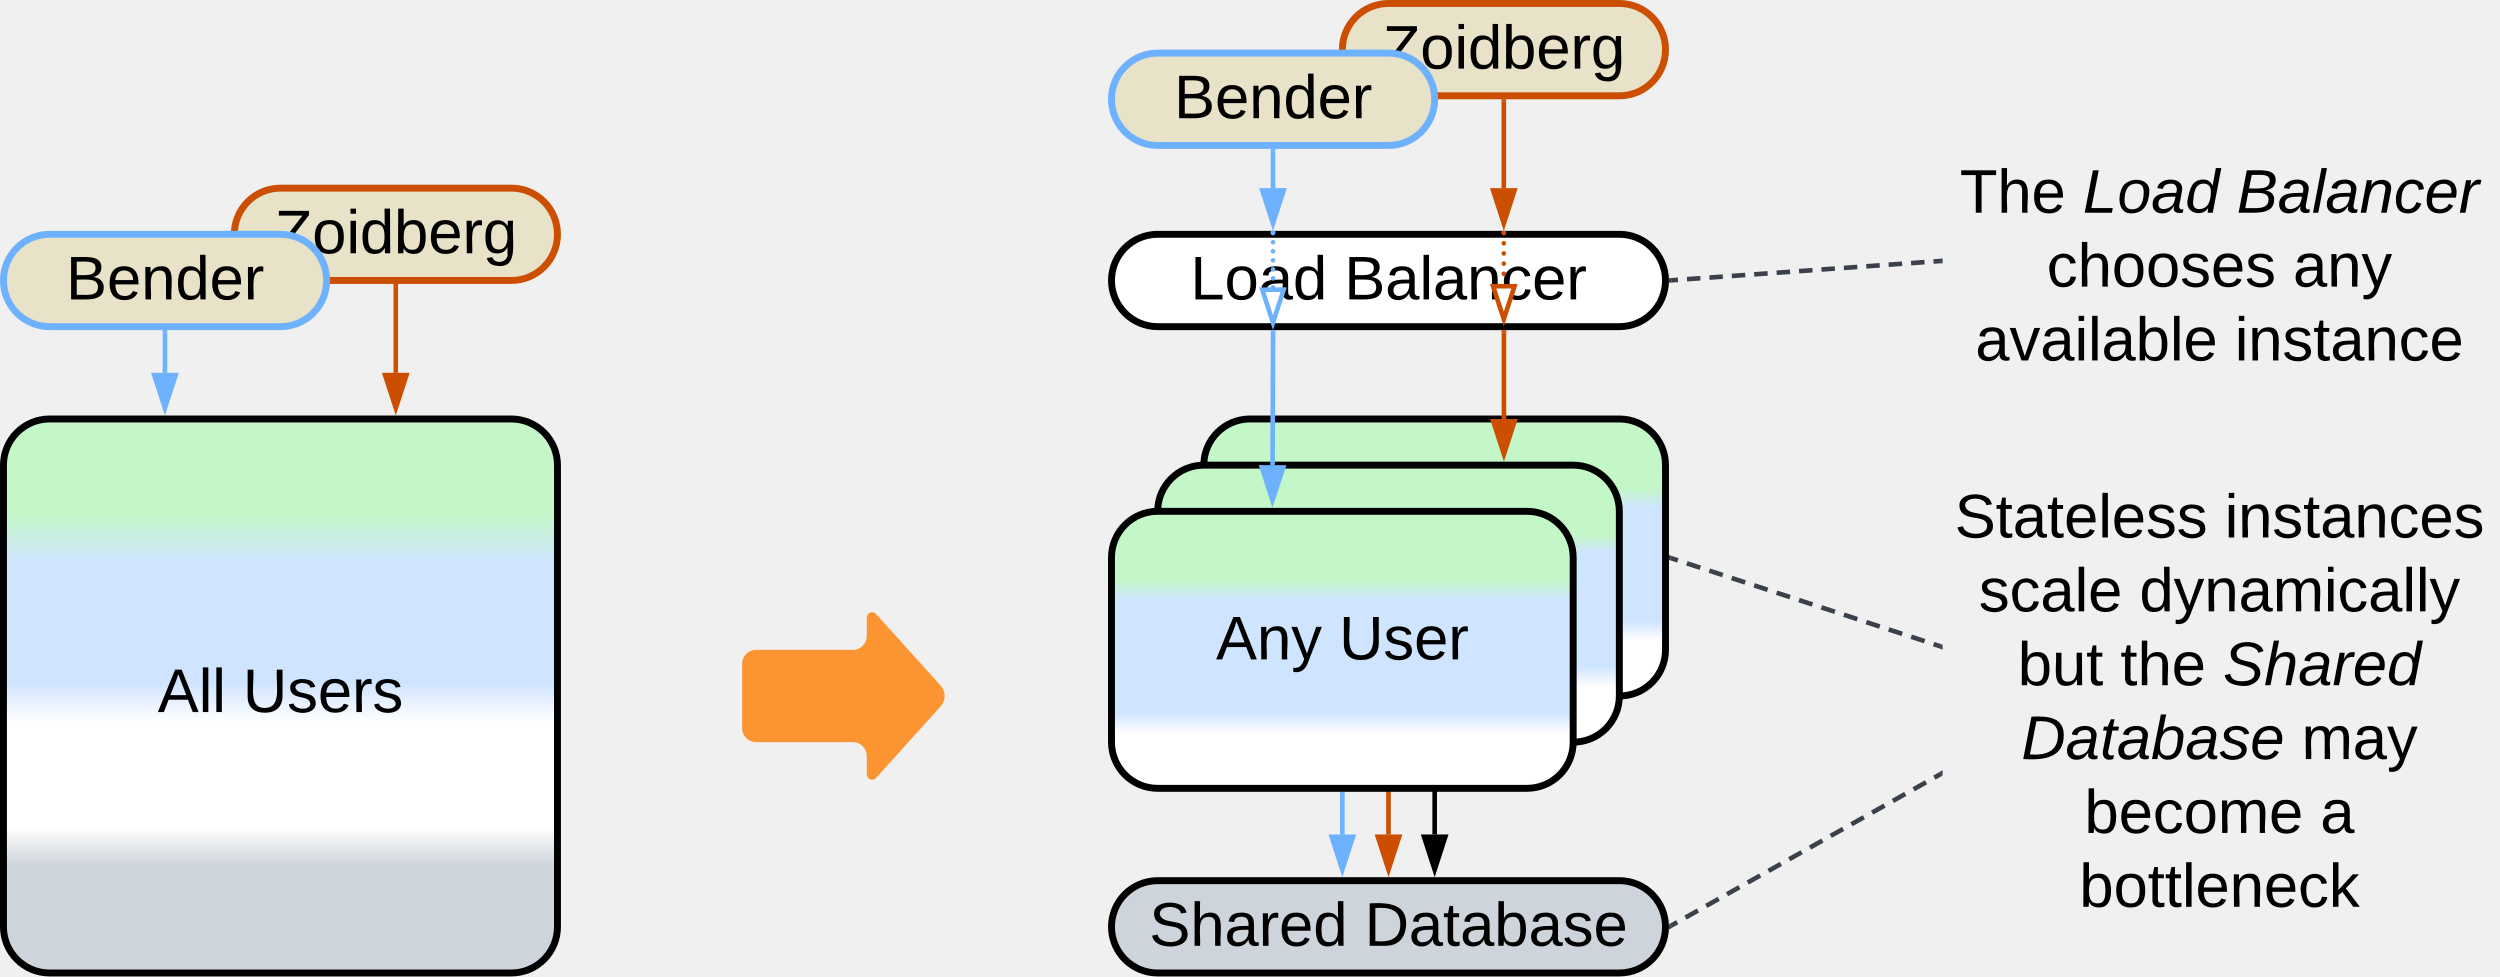
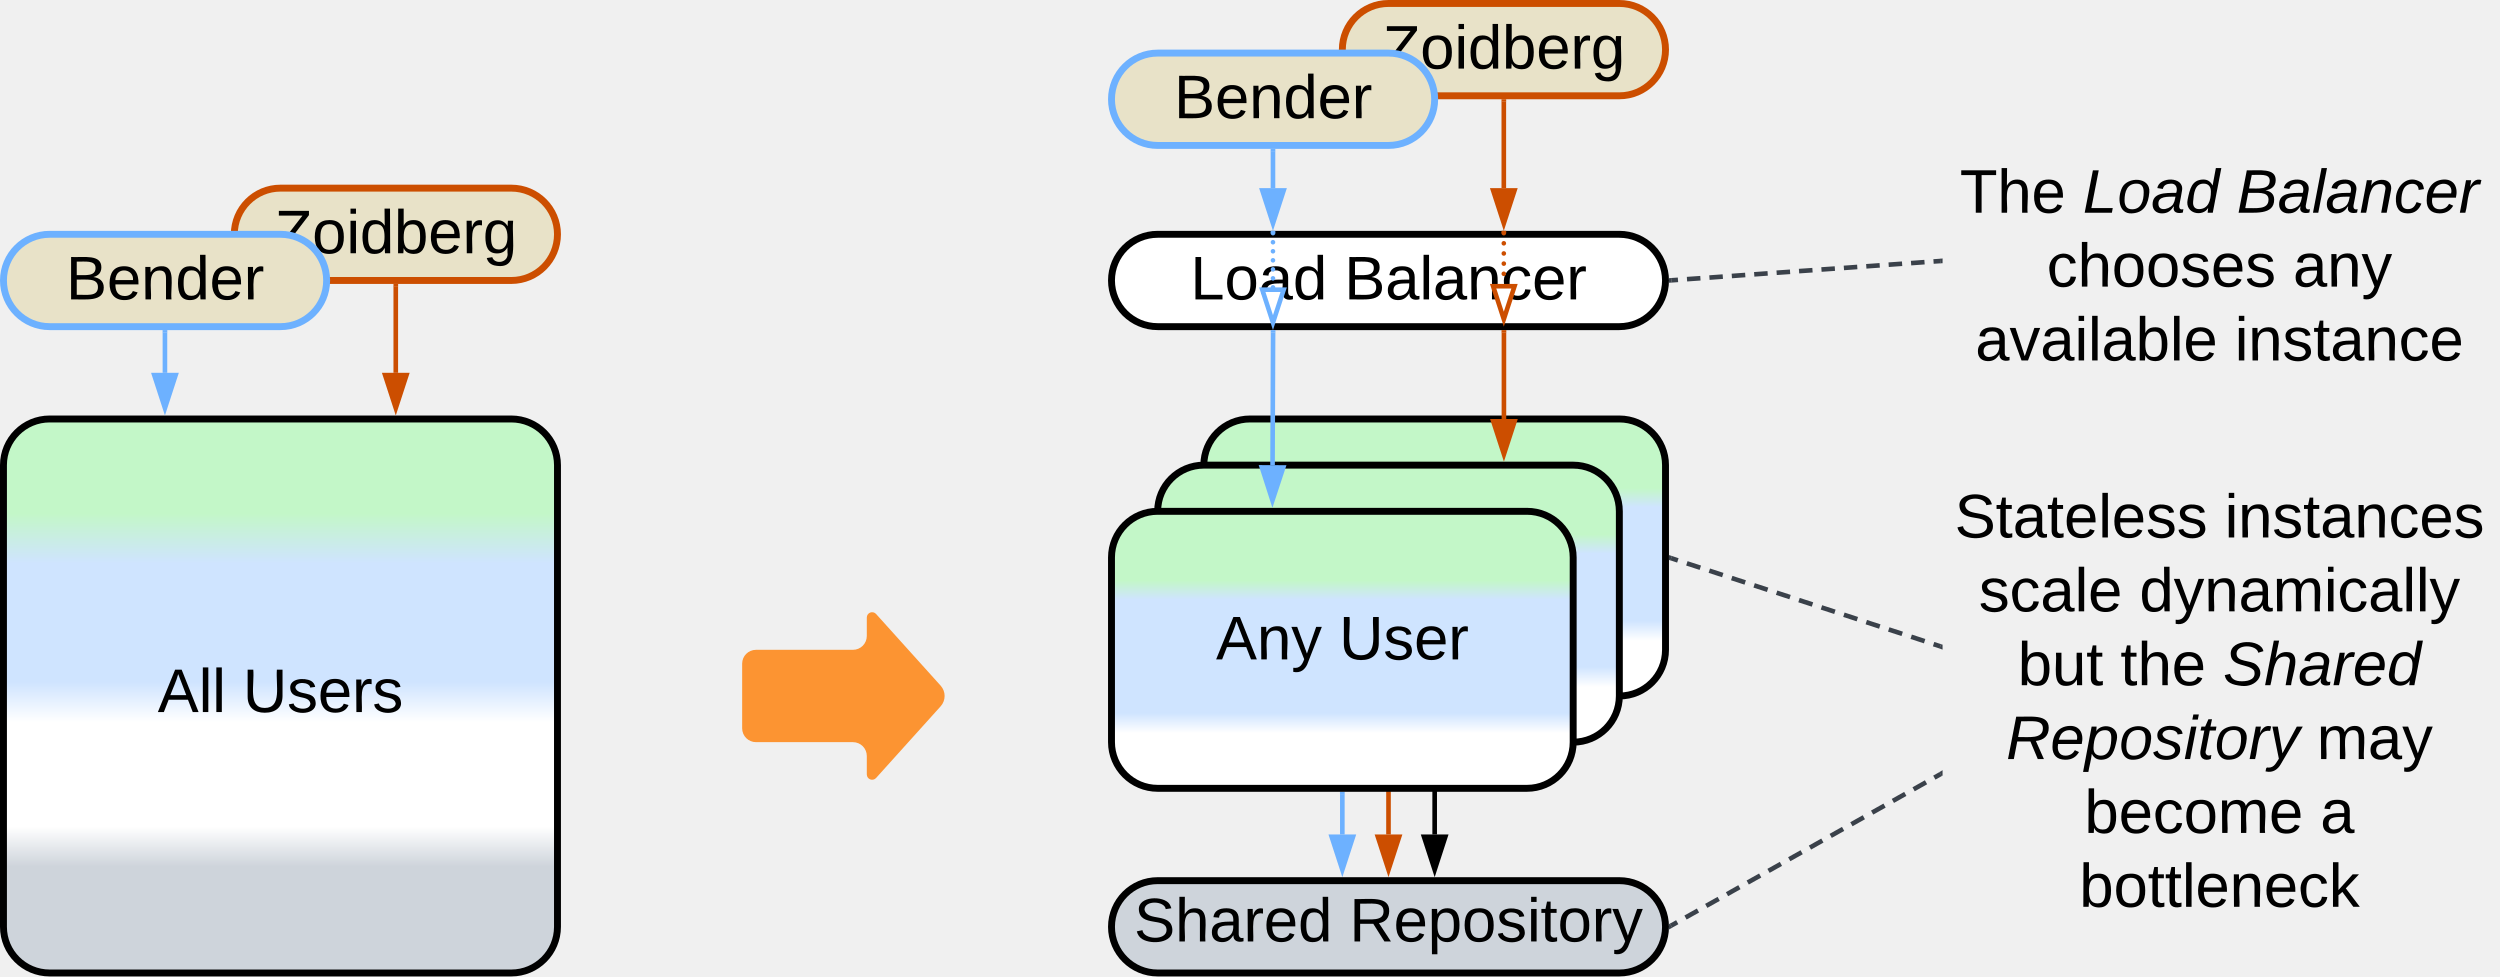
<svg xmlns="http://www.w3.org/2000/svg" xmlns:ns1="lucid" xmlns:xlink="http://www.w3.org/1999/xlink" width="1083" height="423">
  <g transform="translate(-278.5 -378.5)" ns1:page-tab-id="0_0">
    <path d="M860 722.5V740" stroke="#6db1ff" stroke-width="2" fill="none" />
    <path d="M860.98 722.53H859v-1.03H861z" stroke="#6db1ff" stroke-width=".05" fill="#6db1ff" />
    <path d="M860 755.26L855.37 741h9.26z" stroke="#6db1ff" stroke-width="2" fill="#6db1ff" />
    <path d="M900 682.5V740" stroke="#000" stroke-width="2" fill="none" />
    <path d="M900.98 682.53H899v-1.03H901z" stroke="#000" stroke-width=".05" />
    <path d="M900 755.26L895.37 741h9.26z" stroke="#000" stroke-width="2" />
    <path d="M880 702.5V740" stroke="#cc4e00" stroke-width="2" fill="none" />
    <path d="M880.98 702.53H879v-1.03H881z" stroke="#cc4e00" stroke-width=".05" fill="#cc4e00" />
    <path d="M880 755.26L875.37 741h9.26z" stroke="#cc4e00" stroke-width="2" fill="#cc4e00" />
    <path d="M280 580a20 20 0 0 1 20-20h200a20 20 0 0 1 20 20v200a20 20 0 0 1-20 20H300a20 20 0 0 1-20-20z" stroke="#000" stroke-width="3" fill="url(#a)" />
    <use xlink:href="#b" transform="matrix(1,0,0,1,285,565) translate(61.81481 121.9583)" />
    <use xlink:href="#c" transform="matrix(1,0,0,1,285,565) translate(98.7037 121.9583)" />
    <path d="M800 580a20 20 0 0 1 20-20h160a20 20 0 0 1 20 20v80a20 20 0 0 1-20 20H820a20 20 0 0 1-20-20z" stroke="#000" stroke-width="3" fill="url(#d)" />
    <path d="M780 600a20 20 0 0 1 20-20h160a20 20 0 0 1 20 20v80a20 20 0 0 1-20 20H800a20 20 0 0 1-20-20z" stroke="#000" stroke-width="3" fill="url(#e)" />
    <path d="M760 620a20 20 0 0 1 20-20h160a20 20 0 0 1 20 20v80a20 20 0 0 1-20 20H780a20 20 0 0 1-20-20z" stroke="#000" stroke-width="3" fill="url(#f)" />
    <use xlink:href="#g" transform="matrix(1,0,0,1,765,605) translate(40.25926 59.14583)" />
    <use xlink:href="#h" transform="matrix(1,0,0,1,765,605) translate(93.59259 59.14583)" />
    <path d="M600 666a6 6 0 0 1 6-6h42a6 6 0 0 0 6-6v-8a2.3 2.3 0 0 1 4-1.54l28 31.08a6.67 6.67 0 0 1 0 8.92l-28 31.08a2.3 2.3 0 0 1-4-1.54v-8a6 6 0 0 0-6-6h-42a6 6 0 0 1-6-6z" fill="#fc9432" />
    <path d="M1120 585a6 6 0 0 1 6-6h228a6 6 0 0 1 6 6v190a6 6 0 0 1-6 6h-228a6 6 0 0 1-6-6z" stroke="#000" stroke-opacity="0" stroke-width="3" fill="#fff" fill-opacity="0" />
    <use xlink:href="#i" transform="matrix(1,0,0,1,1125,584) translate(0.2592593 27.33333)" />
    <use xlink:href="#j" transform="matrix(1,0,0,1,1125,584) translate(117.2222 27.33333)" />
    <use xlink:href="#k" transform="matrix(1,0,0,1,1125,584) translate(10.74074 59.33333)" />
    <use xlink:href="#l" transform="matrix(1,0,0,1,1125,584) translate(80.2963 59.33333)" />
    <use xlink:href="#m" transform="matrix(1,0,0,1,1125,584) translate(27.62963 91.33333)" />
    <use xlink:href="#n" transform="matrix(1,0,0,1,1125,584) translate(72.07407 91.33333)" />
    <use xlink:href="#o" transform="matrix(1,0,0,1,1125,584) translate(116.5185 91.33333)" />
-     <use xlink:href="#p" transform="matrix(1,0,0,1,1125,584) translate(29.14815 123.3333)" />
-     <use xlink:href="#q" transform="matrix(1,0,0,1,1125,584) translate(150.5556 123.3333)" />
+     <use xlink:href="#p" transform="matrix(1,0,0,1,1125,584) translate(22.55556 123.3333)" />
+     <use xlink:href="#q" transform="matrix(1,0,0,1,1125,584) translate(157.1481 123.3333)" />
    <use xlink:href="#r" transform="matrix(1,0,0,1,1125,584) translate(56.51852 155.3333)" />
    <use xlink:href="#s" transform="matrix(1,0,0,1,1125,584) translate(158.6667 155.3333)" />
    <use xlink:href="#t" transform="matrix(1,0,0,1,1125,584) translate(54.2963 187.3333)" />
    <path d="M380 480a20 20 0 0 1 20-20h100a20 20 0 0 1 20 20 20 20 0 0 1-20 20H400a20 20 0 0 1-20-20z" stroke="#cc4e00" stroke-width="3" fill="#e8e2c8" />
    <use xlink:href="#u" transform="matrix(1,0,0,1,385,465) translate(12.52352 23.20833)" />
    <path d="M280 500a20 20 0 0 1 20-20h100a20 20 0 0 1 20 20 20 20 0 0 1-20 20H300a20 20 0 0 1-20-20z" stroke="#6db1ff" stroke-width="3" fill="#e8e2c8" />
    <use xlink:href="#v" transform="matrix(1,0,0,1,285,485) translate(22.07907 23.20833)" />
    <path d="M349.95 522.5V540" stroke="#6db1ff" stroke-width="2" fill="none" />
    <path d="M350.93 522.53h-1.95v-1.03h1.95z" stroke="#6db1ff" stroke-width=".05" fill="#6db1ff" />
    <path d="M349.95 555.26L345.32 541h9.27z" stroke="#6db1ff" stroke-width="2" fill="#6db1ff" />
    <path d="M449.95 502.5V540" stroke="#cc4e00" stroke-width="2" fill="none" />
    <path d="M450.93 502.53h-1.95v-1.03h1.95z" stroke="#cc4e00" stroke-width=".05" fill="#cc4e00" />
    <path d="M449.95 555.26L445.32 541h9.27z" stroke="#cc4e00" stroke-width="2" fill="#cc4e00" />
    <path d="M860 400a20 20 0 0 1 20-20h100a20 20 0 0 1 20 20 20 20 0 0 1-20 20H880a20 20 0 0 1-20-20z" stroke="#cc4e00" stroke-width="3" fill="#e8e2c8" />
    <use xlink:href="#u" transform="matrix(1,0,0,1,865,385) translate(12.52352 23.20833)" />
    <path d="M760 421.5a20 20 0 0 1 20-20h100a20 20 0 0 1 20 20 20 20 0 0 1-20 20H780a20 20 0 0 1-20-20z" stroke="#6db1ff" stroke-width="3" fill="#e8e2c8" />
    <use xlink:href="#v" transform="matrix(1,0,0,1,765,406.5) translate(22.07907 23.20833)" />
    <path d="M829.95 444v16" stroke="#6db1ff" stroke-width="2" fill="none" />
    <path d="M830.93 444.03h-1.95V443h1.95z" stroke="#6db1ff" stroke-width=".05" fill="#6db1ff" />
    <path d="M829.95 475.26L825.32 461h9.27z" stroke="#6db1ff" stroke-width="2" fill="#6db1ff" />
    <path d="M929.95 422.5V460" stroke="#cc4e00" stroke-width="2" fill="none" />
    <path d="M930.93 422.53h-1.95v-1.03h1.95z" stroke="#cc4e00" stroke-width=".05" fill="#cc4e00" />
    <path d="M929.95 475.26L925.32 461h9.27z" stroke="#cc4e00" stroke-width="2" fill="#cc4e00" />
    <path d="M760 500a20 20 0 0 1 20-20h200a20 20 0 0 1 20 20 20 20 0 0 1-20 20H780a20 20 0 0 1-20-20z" stroke="#000" stroke-width="3" fill="#fff" />
    <use xlink:href="#w" transform="matrix(1,0,0,1,765,485) translate(29.15315 23.20833)" />
    <use xlink:href="#x" transform="matrix(1,0,0,1,765,485) translate(95.81981 23.20833)" />
    <path d="M828.95 479.5a1 1 0 0 1 1-1 1 1 0 0 1 1 1 1 1 0 0 1-1 1 1 1 0 0 1-1-1m0 3.93a1 1 0 0 1 1-1 1 1 0 0 1 1 1 1 1 0 0 1-1 1 1 1 0 0 1-1-1v-.02m0 3.94a1 1 0 0 1 1-1 1 1 0 0 1 1 1 1 1 0 0 1-1 1 1 1 0 0 1-1-1v-.02m0 3.94a1 1 0 0 1 1-1 1 1 0 0 1 1 1 1 1 0 0 1-1 1 1 1 0 0 1-1-1v-.02m0 3.94a1 1 0 0 1 1-1 1 1 0 0 1 1 1 1 1 0 0 1-1 1 1 1 0 0 1-1-1v-.03m0 3.94v-.02a1 1 0 0 1 1-1 1 1 0 0 1 1 1 1 1 0 0 1-1 1 1 1 0 0 1-1-1m0 3.93a1 1 0 0 1 1-1 1 1 0 0 1 1 1 1 1 0 0 1-1 1 1 1 0 0 1-1-1" fill="#6db1ff" />
    <path d="M830.93 479.53h-1.95v-1.03h1.95z" stroke="#6db1ff" stroke-width=".05" fill="#6db1ff" />
    <path d="M829.95 518.26L825.32 504h9.27z" stroke="#6db1ff" stroke-width="2" fill="#fff" />
    <path d="M928.95 479.5a1 1 0 0 1 1-1 1 1 0 0 1 1 1 1 1 0 0 1-1 1 1 1 0 0 1-1-1m0 4.4a1 1 0 0 1 1-1 1 1 0 0 1 1 1 1 1 0 0 1-1 1 1 1 0 0 1-1-1m0 4.4a1 1 0 0 1 1-1 1 1 0 0 1 1 1 1 1 0 0 1-1 1 1 1 0 0 1-1-1m0 4.4a1 1 0 0 1 1-1 1 1 0 0 1 1 1 1 1 0 0 1-1 1 1 1 0 0 1-1-1m0 4.4a1 1 0 0 1 1-1 1 1 0 0 1 1 1 1 1 0 0 1-1 1 1 1 0 0 1-1-1" fill="#cc4e00" />
    <path d="M930.93 479.53h-1.95v-1.03h1.95z" stroke="#cc4e00" stroke-width=".05" fill="#cc4e00" />
    <path d="M929.95 516.76l-4.63-14.26h9.27z" stroke="#cc4e00" stroke-width="2" fill="#fff" />
    <path d="M830 522.5l-.23 57.5" stroke="#6db1ff" stroke-width="2" fill="none" />
    <path d="M830.97 522.53h-1.95v-1.03H831z" stroke="#6db1ff" stroke-width=".05" fill="#6db1ff" />
    <path d="M829.72 595.26l-4.58-14.28 9.27.04z" stroke="#6db1ff" stroke-width="2" fill="#6db1ff" />
    <path d="M930 522.5V560" stroke="#cc4e00" stroke-width="2" fill="none" />
    <path d="M930.98 522.53H929v-1.03H931z" stroke="#cc4e00" stroke-width=".05" fill="#cc4e00" />
    <path d="M930 575.26L925.37 561h9.26z" stroke="#cc4e00" stroke-width="2" fill="#cc4e00" />
    <path d="M760 780a20 20 0 0 1 20-20h200a20 20 0 0 1 20 20 20 20 0 0 1-20 20H780a20 20 0 0 1-20-20z" stroke="#000" stroke-width="3" fill="#ced4db" />
    <g>
-       <use xlink:href="#y" transform="matrix(1,0,0,1,765,765) translate(11.37537 23.20833)" />
-       <use xlink:href="#z" transform="matrix(1,0,0,1,765,765) translate(104.6346 23.20833)" />
+       <use xlink:href="#y" transform="matrix(1,0,0,1,765,765) translate(4.782778 21.33333)" />
+       <use xlink:href="#z" transform="matrix(1,0,0,1,765,765) translate(98.04204 21.33333)" />
    </g>
    <path d="M1120 447.5a6 6 0 0 1 6-6h228a6 6 0 0 1 6 6v88a6 6 0 0 1-6 6h-228a6 6 0 0 1-6-6z" stroke="#000" stroke-opacity="0" stroke-width="3" fill="#fff" fill-opacity="0" />
    <g>
      <use xlink:href="#A" transform="matrix(1,0,0,1,1125,446.5) translate(2.518519 24.14583)" />
      <use xlink:href="#B" transform="matrix(1,0,0,1,1125,446.5) translate(55.77778 24.14583)" />
      <use xlink:href="#C" transform="matrix(1,0,0,1,1125,446.5) translate(122.4444 24.14583)" />
      <use xlink:href="#D" transform="matrix(1,0,0,1,1125,446.5) translate(40.18519 56.14583)" />
      <use xlink:href="#E" transform="matrix(1,0,0,1,1125,446.5) translate(146.8519 56.14583)" />
      <use xlink:href="#F" transform="matrix(1,0,0,1,1125,446.5) translate(9.222222 88.14583)" />
      <use xlink:href="#G" transform="matrix(1,0,0,1,1125,446.5) translate(121.5926 88.14583)" />
    </g>
    <path d="M1002.5 499.93l2.9-.2m3.9-.3l5.82-.4m3.9-.28l5.8-.42m3.9-.28l5.82-.42m3.88-.28l5.83-.42m3.88-.28l5.83-.4m3.88-.3l5.83-.4m3.88-.3l5.82-.4m3.9-.28l5.8-.42m3.9-.28l5.82-.42m3.87-.28l5.83-.42m3.88-.27l5.83-.42m3.9-.28l2.9-.2" stroke="#3a414a" stroke-width="2" fill="none" />
    <path d="M1002.6 500.9l-1.17.08.08-.98-.07-.97 1.03-.08zM1120 492.48l-.95.07-.14-1.95 1.1-.08z" stroke="#3a414a" stroke-width=".05" fill="#3a414a" />
    <path d="M1002.45 620.3l2.9.97m3.9 1.27l5.83 1.9m3.9 1.28l5.82 1.9m3.88 1.3l5.84 1.9m3.88 1.27l5.83 1.9m3.9 1.27l5.82 1.9m3.88 1.3l5.84 1.9m3.88 1.27l5.83 1.9m3.9 1.28l5.82 1.9m3.88 1.3l5.84 1.9m3.88 1.27l5.83 1.9m3.9 1.27l5.82 1.9m3.88 1.3l2.92.94" stroke="#3a414a" stroke-width="2" fill="none" />
    <path d="M1002.78 619.4l-.6 1.85-.68-.22v-2.06zM1120 657.8v2.05l-1.28-.42.6-1.85z" stroke="#3a414a" stroke-width=".05" fill="#3a414a" />
    <path d="M1002.38 779.5l2.7-1.5m3.58-2.03l5.4-3.03m3.58-2.02l5.4-3.03m3.6-2.03l5.37-3.03m3.6-2.03l5.4-3.02m3.6-2.02l5.38-3.03m3.6-2.02l5.38-3.02m3.6-2.02l5.38-3.04m3.6-2.02l5.38-3.03m3.6-2.02l5.38-3.03m3.6-2.02l5.38-3.03m3.6-2.02l5.38-3.04m3.6-2l5.38-3.04m3.6-2.02l2.7-1.52" stroke="#3a414a" stroke-width="2" fill="none" />
    <path d="M1002.88 780.35l-1.47.82.1-1.17-.08-1.07.5-.28zM1120 714.45l-.42.24-.95-1.7 1.37-.78z" stroke="#3a414a" stroke-width=".05" fill="#3a414a" />
    <defs>
      <linearGradient gradientUnits="userSpaceOnUse" id="a" x1="280" y1="800" x2="280" y2="560">
        <stop offset="19.2%" stop-color="#ced4db" />
        <stop offset="26.45%" stop-color="#fff" />
        <stop offset="45.29%" stop-color="#fff" />
        <stop offset="52.54%" stop-color="#cfe4ff" />
        <stop offset="73.91%" stop-color="#cfe4ff" />
        <stop offset="82.97%" stop-color="#c3f7c8" />
      </linearGradient>
      <path d="M205 0l-28-72H64L36 0H1l101-248h38L239 0h-34zm-38-99l-47-123c-12 45-31 82-46 123h93" id="H" />
      <path d="M24 0v-261h32V0H24" id="I" />
      <g id="b">
        <use transform="matrix(0.07407407,0,0,0.07407407,0,0)" xlink:href="#H" />
        <use transform="matrix(0.07407407,0,0,0.07407407,17.77778,0)" xlink:href="#I" />
        <use transform="matrix(0.07407407,0,0,0.07407407,23.62963,0)" xlink:href="#I" />
      </g>
      <path d="M232-93c-1 65-40 97-104 97C67 4 28-28 28-90v-158h33c8 89-33 224 67 224 102 0 64-133 71-224h33v155" id="J" />
      <path d="M135-143c-3-34-86-38-87 0 15 53 115 12 119 90S17 21 10-45l28-5c4 36 97 45 98 0-10-56-113-15-118-90-4-57 82-63 122-42 12 7 21 19 24 35" id="K" />
      <path d="M100-194c63 0 86 42 84 106H49c0 40 14 67 53 68 26 1 43-12 49-29l28 8c-11 28-37 45-77 45C44 4 14-33 15-96c1-61 26-98 85-98zm52 81c6-60-76-77-97-28-3 7-6 17-6 28h103" id="L" />
      <path d="M114-163C36-179 61-72 57 0H25l-1-190h30c1 12-1 29 2 39 6-27 23-49 58-41v29" id="M" />
      <g id="c">
        <use transform="matrix(0.07407407,0,0,0.07407407,0,0)" xlink:href="#J" />
        <use transform="matrix(0.07407407,0,0,0.07407407,19.18519,0)" xlink:href="#K" />
        <use transform="matrix(0.07407407,0,0,0.07407407,32.51852,0)" xlink:href="#L" />
        <use transform="matrix(0.07407407,0,0,0.07407407,47.33333,0)" xlink:href="#M" />
        <use transform="matrix(0.07407407,0,0,0.07407407,56.14815,0)" xlink:href="#K" />
      </g>
      <linearGradient gradientUnits="userSpaceOnUse" id="d" x1="800" y1="680" x2="800" y2="560">
        <stop offset="19.93%" stop-color="#fff" />
        <stop offset="27.17%" stop-color="#cfe4ff" />
        <stop offset="68.12%" stop-color="#cfe4ff" />
        <stop offset="75%" stop-color="#c3f7c8" />
      </linearGradient>
      <linearGradient gradientUnits="userSpaceOnUse" id="e" x1="780" y1="700" x2="780" y2="580">
        <stop offset="19.93%" stop-color="#fff" />
        <stop offset="27.17%" stop-color="#cfe4ff" />
        <stop offset="68.12%" stop-color="#cfe4ff" />
        <stop offset="75%" stop-color="#c3f7c8" />
      </linearGradient>
      <linearGradient gradientUnits="userSpaceOnUse" id="f" x1="760" y1="720" x2="760" y2="600">
        <stop offset="19.93%" stop-color="#fff" />
        <stop offset="27.17%" stop-color="#cfe4ff" />
        <stop offset="68.12%" stop-color="#cfe4ff" />
        <stop offset="75%" stop-color="#c3f7c8" />
      </linearGradient>
      <path d="M117-194c89-4 53 116 60 194h-32v-121c0-31-8-49-39-48C34-167 62-67 57 0H25l-1-190h30c1 10-1 24 2 32 11-22 29-35 61-36" id="N" />
      <path d="M179-190L93 31C79 59 56 82 12 73V49c39 6 53-20 64-50L1-190h34L92-34l54-156h33" id="O" />
      <g id="g">
        <use transform="matrix(0.07407407,0,0,0.07407407,0,0)" xlink:href="#H" />
        <use transform="matrix(0.07407407,0,0,0.07407407,17.77778,0)" xlink:href="#N" />
        <use transform="matrix(0.07407407,0,0,0.07407407,32.59259,0)" xlink:href="#O" />
      </g>
      <g id="h">
        <use transform="matrix(0.07407407,0,0,0.07407407,0,0)" xlink:href="#J" />
        <use transform="matrix(0.07407407,0,0,0.07407407,19.18519,0)" xlink:href="#K" />
        <use transform="matrix(0.07407407,0,0,0.07407407,32.51852,0)" xlink:href="#L" />
        <use transform="matrix(0.07407407,0,0,0.07407407,47.33333,0)" xlink:href="#M" />
      </g>
      <path d="M185-189c-5-48-123-54-124 2 14 75 158 14 163 119 3 78-121 87-175 55-17-10-28-26-33-46l33-7c5 56 141 63 141-1 0-78-155-14-162-118-5-82 145-84 179-34 5 7 8 16 11 25" id="P" />
      <path d="M59-47c-2 24 18 29 38 22v24C64 9 27 4 27-40v-127H5v-23h24l9-43h21v43h35v23H59v120" id="Q" />
      <path d="M141-36C126-15 110 5 73 4 37 3 15-17 15-53c-1-64 63-63 125-63 3-35-9-54-41-54-24 1-41 7-42 31l-33-3c5-37 33-52 76-52 45 0 72 20 72 64v82c-1 20 7 32 28 27v20c-31 9-61-2-59-35zM48-53c0 20 12 33 32 33 41-3 63-29 60-74-43 2-92-5-92 41" id="R" />
      <g id="i">
        <use transform="matrix(0.07407407,0,0,0.07407407,0,0)" xlink:href="#P" />
        <use transform="matrix(0.07407407,0,0,0.07407407,17.77778,0)" xlink:href="#Q" />
        <use transform="matrix(0.07407407,0,0,0.07407407,25.18519,0)" xlink:href="#R" />
        <use transform="matrix(0.07407407,0,0,0.07407407,40,0)" xlink:href="#Q" />
        <use transform="matrix(0.07407407,0,0,0.07407407,47.40741,0)" xlink:href="#L" />
        <use transform="matrix(0.07407407,0,0,0.07407407,62.22222,0)" xlink:href="#I" />
        <use transform="matrix(0.07407407,0,0,0.07407407,68.07407,0)" xlink:href="#L" />
        <use transform="matrix(0.07407407,0,0,0.07407407,82.88889,0)" xlink:href="#K" />
        <use transform="matrix(0.07407407,0,0,0.07407407,96.22222,0)" xlink:href="#K" />
      </g>
      <path d="M24-231v-30h32v30H24zM24 0v-190h32V0H24" id="S" />
      <path d="M96-169c-40 0-48 33-48 73s9 75 48 75c24 0 41-14 43-38l32 2c-6 37-31 61-74 61-59 0-76-41-82-99-10-93 101-131 147-64 4 7 5 14 7 22l-32 3c-4-21-16-35-41-35" id="T" />
      <g id="j">
        <use transform="matrix(0.07407407,0,0,0.07407407,0,0)" xlink:href="#S" />
        <use transform="matrix(0.07407407,0,0,0.07407407,5.851852,0)" xlink:href="#N" />
        <use transform="matrix(0.07407407,0,0,0.07407407,20.66667,0)" xlink:href="#K" />
        <use transform="matrix(0.07407407,0,0,0.07407407,34,0)" xlink:href="#Q" />
        <use transform="matrix(0.07407407,0,0,0.07407407,41.40741,0)" xlink:href="#R" />
        <use transform="matrix(0.07407407,0,0,0.07407407,56.22222,0)" xlink:href="#N" />
        <use transform="matrix(0.07407407,0,0,0.07407407,71.03704,0)" xlink:href="#T" />
        <use transform="matrix(0.07407407,0,0,0.07407407,84.37037,0)" xlink:href="#L" />
        <use transform="matrix(0.07407407,0,0,0.07407407,99.18519,0)" xlink:href="#K" />
      </g>
      <g id="k">
        <use transform="matrix(0.07407407,0,0,0.07407407,0,0)" xlink:href="#K" />
        <use transform="matrix(0.07407407,0,0,0.07407407,13.33333,0)" xlink:href="#T" />
        <use transform="matrix(0.07407407,0,0,0.07407407,26.66667,0)" xlink:href="#R" />
        <use transform="matrix(0.07407407,0,0,0.07407407,41.48148,0)" xlink:href="#I" />
        <use transform="matrix(0.07407407,0,0,0.07407407,47.33333,0)" xlink:href="#L" />
      </g>
      <path d="M85-194c31 0 48 13 60 33l-1-100h32l1 261h-30c-2-10 0-23-3-31C134-8 116 4 85 4 32 4 16-35 15-94c0-66 23-100 70-100zm9 24c-40 0-46 34-46 75 0 40 6 74 45 74 42 0 51-32 51-76 0-42-9-74-50-73" id="U" />
      <path d="M210-169c-67 3-38 105-44 169h-31v-121c0-29-5-50-35-48C34-165 62-65 56 0H25l-1-190h30c1 10-1 24 2 32 10-44 99-50 107 0 11-21 27-35 58-36 85-2 47 119 55 194h-31v-121c0-29-5-49-35-48" id="V" />
      <g id="l">
        <use transform="matrix(0.07407407,0,0,0.07407407,0,0)" xlink:href="#U" />
        <use transform="matrix(0.07407407,0,0,0.07407407,14.81481,0)" xlink:href="#O" />
        <use transform="matrix(0.07407407,0,0,0.07407407,28.14815,0)" xlink:href="#N" />
        <use transform="matrix(0.07407407,0,0,0.07407407,42.96296,0)" xlink:href="#R" />
        <use transform="matrix(0.07407407,0,0,0.07407407,57.77778,0)" xlink:href="#V" />
        <use transform="matrix(0.07407407,0,0,0.07407407,79.92593,0)" xlink:href="#S" />
        <use transform="matrix(0.07407407,0,0,0.07407407,85.77778,0)" xlink:href="#T" />
        <use transform="matrix(0.07407407,0,0,0.07407407,99.11111,0)" xlink:href="#R" />
        <use transform="matrix(0.07407407,0,0,0.07407407,113.9259,0)" xlink:href="#I" />
        <use transform="matrix(0.07407407,0,0,0.07407407,119.7778,0)" xlink:href="#I" />
        <use transform="matrix(0.07407407,0,0,0.07407407,125.6296,0)" xlink:href="#O" />
      </g>
      <path d="M115-194c53 0 69 39 70 98 0 66-23 100-70 100C84 3 66-7 56-30L54 0H23l1-261h32v101c10-23 28-34 59-34zm-8 174c40 0 45-34 45-75 0-40-5-75-45-74-42 0-51 32-51 76 0 43 10 73 51 73" id="W" />
      <path d="M84 4C-5 8 30-112 23-190h32v120c0 31 7 50 39 49 72-2 45-101 50-169h31l1 190h-30c-1-10 1-25-2-33-11 22-28 36-60 37" id="X" />
      <g id="m">
        <use transform="matrix(0.07407407,0,0,0.07407407,0,0)" xlink:href="#W" />
        <use transform="matrix(0.07407407,0,0,0.07407407,14.81481,0)" xlink:href="#X" />
        <use transform="matrix(0.07407407,0,0,0.07407407,29.62963,0)" xlink:href="#Q" />
      </g>
      <path d="M106-169C34-169 62-67 57 0H25v-261h32l-1 103c12-21 28-36 61-36 89 0 53 116 60 194h-32v-121c2-32-8-49-39-48" id="Y" />
      <g id="n">
        <use transform="matrix(0.07407407,0,0,0.07407407,0,0)" xlink:href="#Q" />
        <use transform="matrix(0.07407407,0,0,0.07407407,7.407407,0)" xlink:href="#Y" />
        <use transform="matrix(0.07407407,0,0,0.07407407,22.22222,0)" xlink:href="#L" />
      </g>
      <path d="M194-120c59 52 2 134-86 124-53-6-90-18-98-63l31-7c8 30 29 43 70 43 46 0 84-17 71-62-32-43-135-20-137-98-3-89 178-90 191-16l-30 9c-8-48-127-53-127 5 0 53 81 35 115 65" id="Z" />
      <path d="M67-158c15-20 31-36 64-36 94 0 33 127 27 194h-32l25-140c3-38-53-32-70-12C52-117 51-51 37 0H6l51-261h31" id="aa" />
      <path d="M165-48c-4 18 1 34 23 27l-3 20c-29 8-62 0-52-35h-2C116-14 99 4 63 4 30 4 8-16 8-49c0-68 71-67 138-67 10-26 0-56-31-54-26 1-42 9-47 31l-32-5c8-67 160-71 144 15-5 28-9 54-15 81zM42-50c3 52 80 24 89-6 7-12 7-24 11-38-47 1-103-4-100 44" id="ab" />
      <path d="M66-151c12-25 30-51 66-40l-6 26C45-176 58-65 38 0H6l36-190h30" id="ac" />
      <path d="M111-194c62-3 86 47 72 106H45c-7 38 6 69 45 68 27-1 43-14 53-32l24 11C152-15 129 4 87 4 38 3 12-23 12-71c0-70 32-119 99-123zm44 81c14-66-71-72-95-28-4 8-8 17-11 28h106" id="ad" />
      <path d="M133-28C103 26-5 8 13-77c13-62 24-115 90-117 29-1 46 15 56 35l19-102h32L160 0h-30zM45-64c-2 27 10 43 35 43 54-1 69-50 69-103 0-29-15-46-42-46-53-1-58 58-62 106" id="ae" />
      <g id="o">
        <use transform="matrix(0.07407407,0,0,0.07407407,0,0)" xlink:href="#Z" />
        <use transform="matrix(0.07407407,0,0,0.07407407,17.77778,0)" xlink:href="#aa" />
        <use transform="matrix(0.07407407,0,0,0.07407407,32.59259,0)" xlink:href="#ab" />
        <use transform="matrix(0.07407407,0,0,0.07407407,47.40741,0)" xlink:href="#ac" />
        <use transform="matrix(0.07407407,0,0,0.07407407,56.22222,0)" xlink:href="#ad" />
        <use transform="matrix(0.07407407,0,0,0.07407407,71.03704,0)" xlink:href="#ae" />
      </g>
-       <path d="M248-139C247-14 144 9 11 0l48-248c105-6 190 8 189 109zm-34 0c1-70-52-87-126-82L50-27c98 7 163-21 164-112" id="af" />
-       <path d="M51-54c-9 22 5 41 31 30L79-1C43 14 10-4 19-52l22-115H19l5-23h22l19-43h21l-9 43h35l-4 23H73" id="ag" />
-       <path d="M68-162c25-46 127-43 121 31C183-60 169 1 98 4 69 5 53-11 43-31L36 0H5l52-261h31zm88 36c2-27-9-43-34-43-55 0-70 51-70 103 0 29 15 45 43 46 52 0 58-58 61-106" id="ah" />
+       <path d="M249-183c0 48-29 72-75 77L221 0h-36l-43-103H65L45 0H11l48-248c83 2 190-17 190 65zm-34 3c0-55-74-39-127-41l-18 92c63-1 145 13 145-51" id="af" />
+       <path d="M67-162c32-53 139-36 121 50C175-51 163 2 97 4 68 4 52-11 42-31 38 6 28 39 22 75H-9l50-265h29c-1 10 0 20-3 28zm89 36c0-26-10-43-35-43-54 0-67 50-69 103-1 29 14 45 42 46 53 0 62-58 62-106" id="ag" />
+       <path d="M30-147c31-64 166-65 159 27C183-49 158 1 86 4 9 8 1-88 30-147zM88-20c53 0 68-48 68-100 0-31-11-51-44-50-52 1-68 46-68 97 0 32 13 53 44 53" id="ah" />
      <path d="M55-144c13 50 104 24 104 88C159 21 15 23 1-39l26-10c6 40 102 42 102-4-13-50-104-23-104-87 0-71 143-71 148-8l-29 4c-5-35-85-37-89 0" id="ai" />
+       <path d="M50-231l6-30h32l-6 30H50zM6 0l37-190h31L37 0H6" id="aj" />
+       <path d="M51-54c-9 22 5 41 31 30L79-1C43 14 10-4 19-52l22-115H19l5-23h22l19-43h21l-9 43h35l-4 23H73" id="ak" />
+       <path d="M198-190L69 30C53 58 25 83-20 72c4-11-1-27 19-22 33-1 43-29 59-52L20-190h32L79-34l84-156h35" id="al" />
      <g id="p">
        <use transform="matrix(0.07407407,0,0,0.07407407,0,0)" xlink:href="#af" />
-         <use transform="matrix(0.07407407,0,0,0.07407407,19.18519,0)" xlink:href="#ab" />
+         <use transform="matrix(0.07407407,0,0,0.07407407,19.18519,0)" xlink:href="#ad" />
        <use transform="matrix(0.07407407,0,0,0.07407407,34,0)" xlink:href="#ag" />
-         <use transform="matrix(0.07407407,0,0,0.07407407,41.40741,0)" xlink:href="#ab" />
-         <use transform="matrix(0.07407407,0,0,0.07407407,56.22222,0)" xlink:href="#ah" />
-         <use transform="matrix(0.07407407,0,0,0.07407407,71.03704,0)" xlink:href="#ab" />
-         <use transform="matrix(0.07407407,0,0,0.07407407,85.85185,0)" xlink:href="#ai" />
-         <use transform="matrix(0.07407407,0,0,0.07407407,99.18519,0)" xlink:href="#ad" />
+         <use transform="matrix(0.07407407,0,0,0.07407407,48.81481,0)" xlink:href="#ah" />
+         <use transform="matrix(0.07407407,0,0,0.07407407,63.62963,0)" xlink:href="#ai" />
+         <use transform="matrix(0.07407407,0,0,0.07407407,76.96296,0)" xlink:href="#aj" />
+         <use transform="matrix(0.07407407,0,0,0.07407407,82.81481,0)" xlink:href="#ak" />
+         <use transform="matrix(0.07407407,0,0,0.07407407,90.22222,0)" xlink:href="#ah" />
+         <use transform="matrix(0.07407407,0,0,0.07407407,105.037,0)" xlink:href="#ac" />
+         <use transform="matrix(0.07407407,0,0,0.07407407,113.8519,0)" xlink:href="#al" />
      </g>
      <g id="q">
        <use transform="matrix(0.07407407,0,0,0.07407407,0,0)" xlink:href="#V" />
        <use transform="matrix(0.07407407,0,0,0.07407407,22.14815,0)" xlink:href="#R" />
        <use transform="matrix(0.07407407,0,0,0.07407407,36.96296,0)" xlink:href="#O" />
      </g>
-       <path d="M100-194c62-1 85 37 85 99 1 63-27 99-86 99S16-35 15-95c0-66 28-99 85-99zM99-20c44 1 53-31 53-75 0-43-8-75-51-75s-53 32-53 75 10 74 51 75" id="aj" />
+       <path d="M100-194c62-1 85 37 85 99 1 63-27 99-86 99S16-35 15-95c0-66 28-99 85-99zM99-20c44 1 53-31 53-75 0-43-8-75-51-75s-53 32-53 75 10 74 51 75" id="am" />
      <g id="r">
        <use transform="matrix(0.07407407,0,0,0.07407407,0,0)" xlink:href="#W" />
        <use transform="matrix(0.07407407,0,0,0.07407407,14.81481,0)" xlink:href="#L" />
        <use transform="matrix(0.07407407,0,0,0.07407407,29.62963,0)" xlink:href="#T" />
-         <use transform="matrix(0.07407407,0,0,0.07407407,42.96296,0)" xlink:href="#aj" />
+         <use transform="matrix(0.07407407,0,0,0.07407407,42.96296,0)" xlink:href="#am" />
        <use transform="matrix(0.07407407,0,0,0.07407407,57.77778,0)" xlink:href="#V" />
        <use transform="matrix(0.07407407,0,0,0.07407407,79.92593,0)" xlink:href="#L" />
      </g>
      <use transform="matrix(0.07407407,0,0,0.07407407,0,0)" xlink:href="#R" id="s" />
-       <path d="M143 0L79-87 56-68V0H24v-261h32v163l83-92h37l-77 82L181 0h-38" id="ak" />
+       <path d="M143 0L79-87 56-68V0H24v-261h32v163l83-92h37l-77 82L181 0h-38" id="an" />
      <g id="t">
        <use transform="matrix(0.07407407,0,0,0.07407407,0,0)" xlink:href="#W" />
-         <use transform="matrix(0.07407407,0,0,0.07407407,14.81481,0)" xlink:href="#aj" />
+         <use transform="matrix(0.07407407,0,0,0.07407407,14.81481,0)" xlink:href="#am" />
        <use transform="matrix(0.07407407,0,0,0.07407407,29.62963,0)" xlink:href="#Q" />
        <use transform="matrix(0.07407407,0,0,0.07407407,37.03704,0)" xlink:href="#Q" />
        <use transform="matrix(0.07407407,0,0,0.07407407,44.44444,0)" xlink:href="#I" />
        <use transform="matrix(0.07407407,0,0,0.07407407,50.2963,0)" xlink:href="#L" />
        <use transform="matrix(0.07407407,0,0,0.07407407,65.11111,0)" xlink:href="#N" />
        <use transform="matrix(0.07407407,0,0,0.07407407,79.92593,0)" xlink:href="#L" />
        <use transform="matrix(0.07407407,0,0,0.07407407,94.74074,0)" xlink:href="#T" />
-         <use transform="matrix(0.07407407,0,0,0.07407407,108.0741,0)" xlink:href="#ak" />
-       </g>
-       <path d="M209 0H11v-25l151-195H24v-28h176v25L50-27h159V0" id="al" />
-       <path d="M177-190C167-65 218 103 67 71c-23-6-38-20-44-43l32-5c15 47 100 32 89-28v-30C133-14 115 1 83 1 29 1 15-40 15-95c0-56 16-97 71-98 29-1 48 16 59 35 1-10 0-23 2-32h30zM94-22c36 0 50-32 50-73 0-42-14-75-50-75-39 0-46 34-46 75s6 73 46 73" id="am" />
+         <use transform="matrix(0.07407407,0,0,0.07407407,108.0741,0)" xlink:href="#an" />
+       </g>
+       <path d="M209 0H11v-25l151-195H24v-28h176v25L50-27h159V0" id="ao" />
+       <path d="M177-190C167-65 218 103 67 71c-23-6-38-20-44-43l32-5c15 47 100 32 89-28v-30C133-14 115 1 83 1 29 1 15-40 15-95c0-56 16-97 71-98 29-1 48 16 59 35 1-10 0-23 2-32h30zM94-22c36 0 50-32 50-73 0-42-14-75-50-75-39 0-46 34-46 75s6 73 46 73" id="ap" />
      <g id="u">
-         <use transform="matrix(0.07407407,0,0,0.07407407,0,0)" xlink:href="#al" />
-         <use transform="matrix(0.07407407,0,0,0.07407407,16.22222,0)" xlink:href="#aj" />
+         <use transform="matrix(0.07407407,0,0,0.07407407,0,0)" xlink:href="#ao" />
+         <use transform="matrix(0.07407407,0,0,0.07407407,16.22222,0)" xlink:href="#am" />
        <use transform="matrix(0.07407407,0,0,0.07407407,31.03704,0)" xlink:href="#S" />
        <use transform="matrix(0.07407407,0,0,0.07407407,36.88889,0)" xlink:href="#U" />
        <use transform="matrix(0.07407407,0,0,0.07407407,51.7037,0)" xlink:href="#W" />
        <use transform="matrix(0.07407407,0,0,0.07407407,66.51852,0)" xlink:href="#L" />
        <use transform="matrix(0.07407407,0,0,0.07407407,81.33333,0)" xlink:href="#M" />
-         <use transform="matrix(0.07407407,0,0,0.07407407,90.14815,0)" xlink:href="#am" />
-       </g>
-       <path d="M160-131c35 5 61 23 61 61C221 17 115-2 30 0v-248c76 3 177-17 177 60 0 33-19 50-47 57zm-97-11c50-1 110 9 110-42 0-47-63-36-110-37v79zm0 115c55-2 124 14 124-45 0-56-70-42-124-44v89" id="an" />
+         <use transform="matrix(0.07407407,0,0,0.07407407,90.14815,0)" xlink:href="#ap" />
+       </g>
+       <path d="M160-131c35 5 61 23 61 61C221 17 115-2 30 0v-248c76 3 177-17 177 60 0 33-19 50-47 57zm-97-11c50-1 110 9 110-42 0-47-63-36-110-37v79zm0 115c55-2 124 14 124-45 0-56-70-42-124-44v89" id="aq" />
      <g id="v">
-         <use transform="matrix(0.07407407,0,0,0.07407407,0,0)" xlink:href="#an" />
+         <use transform="matrix(0.07407407,0,0,0.07407407,0,0)" xlink:href="#aq" />
        <use transform="matrix(0.07407407,0,0,0.07407407,17.77778,0)" xlink:href="#L" />
        <use transform="matrix(0.07407407,0,0,0.07407407,32.59259,0)" xlink:href="#N" />
        <use transform="matrix(0.07407407,0,0,0.07407407,47.40741,0)" xlink:href="#U" />
        <use transform="matrix(0.07407407,0,0,0.07407407,62.22222,0)" xlink:href="#L" />
        <use transform="matrix(0.07407407,0,0,0.07407407,77.03704,0)" xlink:href="#M" />
      </g>
-       <path d="M30 0v-248h33v221h125V0H30" id="ao" />
+       <path d="M30 0v-248h33v221h125V0H30" id="ar" />
      <g id="w">
-         <use transform="matrix(0.07407407,0,0,0.07407407,0,0)" xlink:href="#ao" />
-         <use transform="matrix(0.07407407,0,0,0.07407407,14.81481,0)" xlink:href="#aj" />
+         <use transform="matrix(0.07407407,0,0,0.07407407,0,0)" xlink:href="#ar" />
+         <use transform="matrix(0.07407407,0,0,0.07407407,14.81481,0)" xlink:href="#am" />
        <use transform="matrix(0.07407407,0,0,0.07407407,29.62963,0)" xlink:href="#R" />
        <use transform="matrix(0.07407407,0,0,0.07407407,44.44444,0)" xlink:href="#U" />
      </g>
      <g id="x">
-         <use transform="matrix(0.07407407,0,0,0.07407407,0,0)" xlink:href="#an" />
+         <use transform="matrix(0.07407407,0,0,0.07407407,0,0)" xlink:href="#aq" />
        <use transform="matrix(0.07407407,0,0,0.07407407,17.77778,0)" xlink:href="#R" />
        <use transform="matrix(0.07407407,0,0,0.07407407,32.59259,0)" xlink:href="#I" />
        <use transform="matrix(0.07407407,0,0,0.07407407,38.44444,0)" xlink:href="#R" />
        <use transform="matrix(0.07407407,0,0,0.07407407,53.25926,0)" xlink:href="#N" />
        <use transform="matrix(0.07407407,0,0,0.07407407,68.07407,0)" xlink:href="#T" />
        <use transform="matrix(0.07407407,0,0,0.07407407,81.40741,0)" xlink:href="#L" />
        <use transform="matrix(0.07407407,0,0,0.07407407,96.22222,0)" xlink:href="#M" />
      </g>
      <g id="y">
        <use transform="matrix(0.07407407,0,0,0.07407407,0,0)" xlink:href="#P" />
        <use transform="matrix(0.07407407,0,0,0.07407407,17.77778,0)" xlink:href="#Y" />
        <use transform="matrix(0.07407407,0,0,0.07407407,32.59259,0)" xlink:href="#R" />
        <use transform="matrix(0.07407407,0,0,0.07407407,47.40741,0)" xlink:href="#M" />
        <use transform="matrix(0.07407407,0,0,0.07407407,56.22222,0)" xlink:href="#L" />
        <use transform="matrix(0.07407407,0,0,0.07407407,71.03704,0)" xlink:href="#U" />
      </g>
-       <path d="M30-248c118-7 216 8 213 122C240-48 200 0 122 0H30v-248zM63-27c89 8 146-16 146-99s-60-101-146-95v194" id="ap" />
+       <path d="M233-177c-1 41-23 64-60 70L243 0h-38l-65-103H63V0H30v-248c88 3 205-21 203 71zM63-129c60-2 137 13 137-47 0-61-80-42-137-45v92" id="as" />
+       <path d="M115-194c55 1 70 41 70 98S169 2 115 4C84 4 66-9 55-30l1 105H24l-1-265h31l2 30c10-21 28-34 59-34zm-8 174c40 0 45-34 45-75s-6-73-45-74c-42 0-51 32-51 76 0 43 10 73 51 73" id="at" />
      <g id="z">
-         <use transform="matrix(0.07407407,0,0,0.07407407,0,0)" xlink:href="#ap" />
-         <use transform="matrix(0.07407407,0,0,0.07407407,19.18519,0)" xlink:href="#R" />
-         <use transform="matrix(0.07407407,0,0,0.07407407,34,0)" xlink:href="#Q" />
-         <use transform="matrix(0.07407407,0,0,0.07407407,41.40741,0)" xlink:href="#R" />
-         <use transform="matrix(0.07407407,0,0,0.07407407,56.22222,0)" xlink:href="#W" />
-         <use transform="matrix(0.07407407,0,0,0.07407407,71.03704,0)" xlink:href="#R" />
-         <use transform="matrix(0.07407407,0,0,0.07407407,85.85185,0)" xlink:href="#K" />
-         <use transform="matrix(0.07407407,0,0,0.07407407,99.18519,0)" xlink:href="#L" />
-       </g>
-       <path d="M127-220V0H93v-220H8v-28h204v28h-85" id="aq" />
+         <use transform="matrix(0.07407407,0,0,0.07407407,0,0)" xlink:href="#as" />
+         <use transform="matrix(0.07407407,0,0,0.07407407,19.18519,0)" xlink:href="#L" />
+         <use transform="matrix(0.07407407,0,0,0.07407407,34,0)" xlink:href="#at" />
+         <use transform="matrix(0.07407407,0,0,0.07407407,48.81481,0)" xlink:href="#am" />
+         <use transform="matrix(0.07407407,0,0,0.07407407,63.62963,0)" xlink:href="#K" />
+         <use transform="matrix(0.07407407,0,0,0.07407407,76.96296,0)" xlink:href="#S" />
+         <use transform="matrix(0.07407407,0,0,0.07407407,82.81481,0)" xlink:href="#Q" />
+         <use transform="matrix(0.07407407,0,0,0.07407407,90.22222,0)" xlink:href="#am" />
+         <use transform="matrix(0.07407407,0,0,0.07407407,105.037,0)" xlink:href="#M" />
+         <use transform="matrix(0.07407407,0,0,0.07407407,113.8519,0)" xlink:href="#O" />
+       </g>
+       <path d="M127-220V0H93v-220H8v-28h204v28h-85" id="au" />
      <g id="A">
-         <use transform="matrix(0.07407407,0,0,0.07407407,0,0)" xlink:href="#aq" />
+         <use transform="matrix(0.07407407,0,0,0.07407407,0,0)" xlink:href="#au" />
        <use transform="matrix(0.07407407,0,0,0.07407407,16.22222,0)" xlink:href="#Y" />
        <use transform="matrix(0.07407407,0,0,0.07407407,31.03704,0)" xlink:href="#L" />
      </g>
-       <path d="M11 0l48-248h34L50-27h125l-5 27H11" id="ar" />
-       <path d="M30-147c31-64 166-65 159 27C183-49 158 1 86 4 9 8 1-88 30-147zM88-20c53 0 68-48 68-100 0-31-11-51-44-50-52 1-68 46-68 97 0 32 13 53 44 53" id="as" />
+       <path d="M11 0l48-248h34L50-27h125l-5 27H11" id="av" />
      <g id="B">
-         <use transform="matrix(0.07407407,0,0,0.07407407,0,0)" xlink:href="#ar" />
-         <use transform="matrix(0.07407407,0,0,0.07407407,14.81481,0)" xlink:href="#as" />
+         <use transform="matrix(0.07407407,0,0,0.07407407,0,0)" xlink:href="#av" />
+         <use transform="matrix(0.07407407,0,0,0.07407407,14.81481,0)" xlink:href="#ah" />
        <use transform="matrix(0.07407407,0,0,0.07407407,29.62963,0)" xlink:href="#ab" />
        <use transform="matrix(0.07407407,0,0,0.07407407,44.44444,0)" xlink:href="#ae" />
      </g>
-       <path d="M219-77C219 17 104-2 11 0l48-248c73 2 169-15 169 57 0 38-24 54-60 60 29 5 51 21 51 54zm-26-111c0-44-62-31-105-33l-16 79c55 0 121 9 121-46zm-7 110c-1-49-69-36-119-38L50-27c61-1 137 12 136-51" id="at" />
-       <path d="M6 0l50-261h32L37 0H6" id="au" />
-       <path d="M67-158c22-48 132-52 116 29L158 0h-32l25-140c3-38-53-32-70-12C52-117 51-52 38 0H6l36-190h30" id="av" />
-       <path d="M44-68c0 29 11 47 38 47 30 0 42-19 51-41l28 9C148-21 126 4 82 4 31 4 10-29 12-85c3-77 74-140 146-93 12 8 15 23 18 40l-31 5c-1-22-13-36-36-36-52 0-65 49-65 101" id="aw" />
+       <path d="M219-77C219 17 104-2 11 0l48-248c73 2 169-15 169 57 0 38-24 54-60 60 29 5 51 21 51 54zm-26-111c0-44-62-31-105-33l-16 79c55 0 121 9 121-46zm-7 110c-1-49-69-36-119-38L50-27c61-1 137 12 136-51" id="aw" />
+       <path d="M6 0l50-261h32L37 0H6" id="ax" />
+       <path d="M67-158c22-48 132-52 116 29L158 0h-32l25-140c3-38-53-32-70-12C52-117 51-52 38 0H6l36-190h30" id="ay" />
+       <path d="M44-68c0 29 11 47 38 47 30 0 42-19 51-41l28 9C148-21 126 4 82 4 31 4 10-29 12-85c3-77 74-140 146-93 12 8 15 23 18 40l-31 5c-1-22-13-36-36-36-52 0-65 49-65 101" id="az" />
      <g id="C">
-         <use transform="matrix(0.07407407,0,0,0.07407407,0,0)" xlink:href="#at" />
+         <use transform="matrix(0.07407407,0,0,0.07407407,0,0)" xlink:href="#aw" />
        <use transform="matrix(0.07407407,0,0,0.07407407,17.77778,0)" xlink:href="#ab" />
-         <use transform="matrix(0.07407407,0,0,0.07407407,32.59259,0)" xlink:href="#au" />
+         <use transform="matrix(0.07407407,0,0,0.07407407,32.59259,0)" xlink:href="#ax" />
        <use transform="matrix(0.07407407,0,0,0.07407407,38.44444,0)" xlink:href="#ab" />
-         <use transform="matrix(0.07407407,0,0,0.07407407,53.25926,0)" xlink:href="#av" />
-         <use transform="matrix(0.07407407,0,0,0.07407407,68.07407,0)" xlink:href="#aw" />
+         <use transform="matrix(0.07407407,0,0,0.07407407,53.25926,0)" xlink:href="#ay" />
+         <use transform="matrix(0.07407407,0,0,0.07407407,68.07407,0)" xlink:href="#az" />
        <use transform="matrix(0.07407407,0,0,0.07407407,81.40741,0)" xlink:href="#ad" />
        <use transform="matrix(0.07407407,0,0,0.07407407,96.22222,0)" xlink:href="#ac" />
      </g>
      <g id="D">
        <use transform="matrix(0.07407407,0,0,0.07407407,0,0)" xlink:href="#T" />
        <use transform="matrix(0.07407407,0,0,0.07407407,13.33333,0)" xlink:href="#Y" />
-         <use transform="matrix(0.07407407,0,0,0.07407407,28.14815,0)" xlink:href="#aj" />
-         <use transform="matrix(0.07407407,0,0,0.07407407,42.96296,0)" xlink:href="#aj" />
+         <use transform="matrix(0.07407407,0,0,0.07407407,28.14815,0)" xlink:href="#am" />
+         <use transform="matrix(0.07407407,0,0,0.07407407,42.96296,0)" xlink:href="#am" />
        <use transform="matrix(0.07407407,0,0,0.07407407,57.77778,0)" xlink:href="#K" />
        <use transform="matrix(0.07407407,0,0,0.07407407,71.11111,0)" xlink:href="#L" />
        <use transform="matrix(0.07407407,0,0,0.07407407,85.92593,0)" xlink:href="#K" />
      </g>
      <g id="E">
        <use transform="matrix(0.07407407,0,0,0.07407407,0,0)" xlink:href="#R" />
        <use transform="matrix(0.07407407,0,0,0.07407407,14.81481,0)" xlink:href="#N" />
        <use transform="matrix(0.07407407,0,0,0.07407407,29.62963,0)" xlink:href="#O" />
      </g>
-       <path d="M108 0H70L1-190h34L89-25l56-165h34" id="ax" />
+       <path d="M108 0H70L1-190h34L89-25l56-165h34" id="aA" />
      <g id="F">
        <use transform="matrix(0.07407407,0,0,0.07407407,0,0)" xlink:href="#R" />
-         <use transform="matrix(0.07407407,0,0,0.07407407,14.81481,0)" xlink:href="#ax" />
+         <use transform="matrix(0.07407407,0,0,0.07407407,14.81481,0)" xlink:href="#aA" />
        <use transform="matrix(0.07407407,0,0,0.07407407,28.14815,0)" xlink:href="#R" />
        <use transform="matrix(0.07407407,0,0,0.07407407,42.96296,0)" xlink:href="#S" />
        <use transform="matrix(0.07407407,0,0,0.07407407,48.81481,0)" xlink:href="#I" />
        <use transform="matrix(0.07407407,0,0,0.07407407,54.66667,0)" xlink:href="#R" />
        <use transform="matrix(0.07407407,0,0,0.07407407,69.48148,0)" xlink:href="#W" />
        <use transform="matrix(0.07407407,0,0,0.07407407,84.2963,0)" xlink:href="#I" />
        <use transform="matrix(0.07407407,0,0,0.07407407,90.14815,0)" xlink:href="#L" />
      </g>
      <g id="G">
        <use transform="matrix(0.07407407,0,0,0.07407407,0,0)" xlink:href="#S" />
        <use transform="matrix(0.07407407,0,0,0.07407407,5.851852,0)" xlink:href="#N" />
        <use transform="matrix(0.07407407,0,0,0.07407407,20.66667,0)" xlink:href="#K" />
        <use transform="matrix(0.07407407,0,0,0.07407407,34,0)" xlink:href="#Q" />
        <use transform="matrix(0.07407407,0,0,0.07407407,41.40741,0)" xlink:href="#R" />
        <use transform="matrix(0.07407407,0,0,0.07407407,56.22222,0)" xlink:href="#N" />
        <use transform="matrix(0.07407407,0,0,0.07407407,71.03704,0)" xlink:href="#T" />
        <use transform="matrix(0.07407407,0,0,0.07407407,84.37037,0)" xlink:href="#L" />
      </g>
    </defs>
  </g>
</svg>
